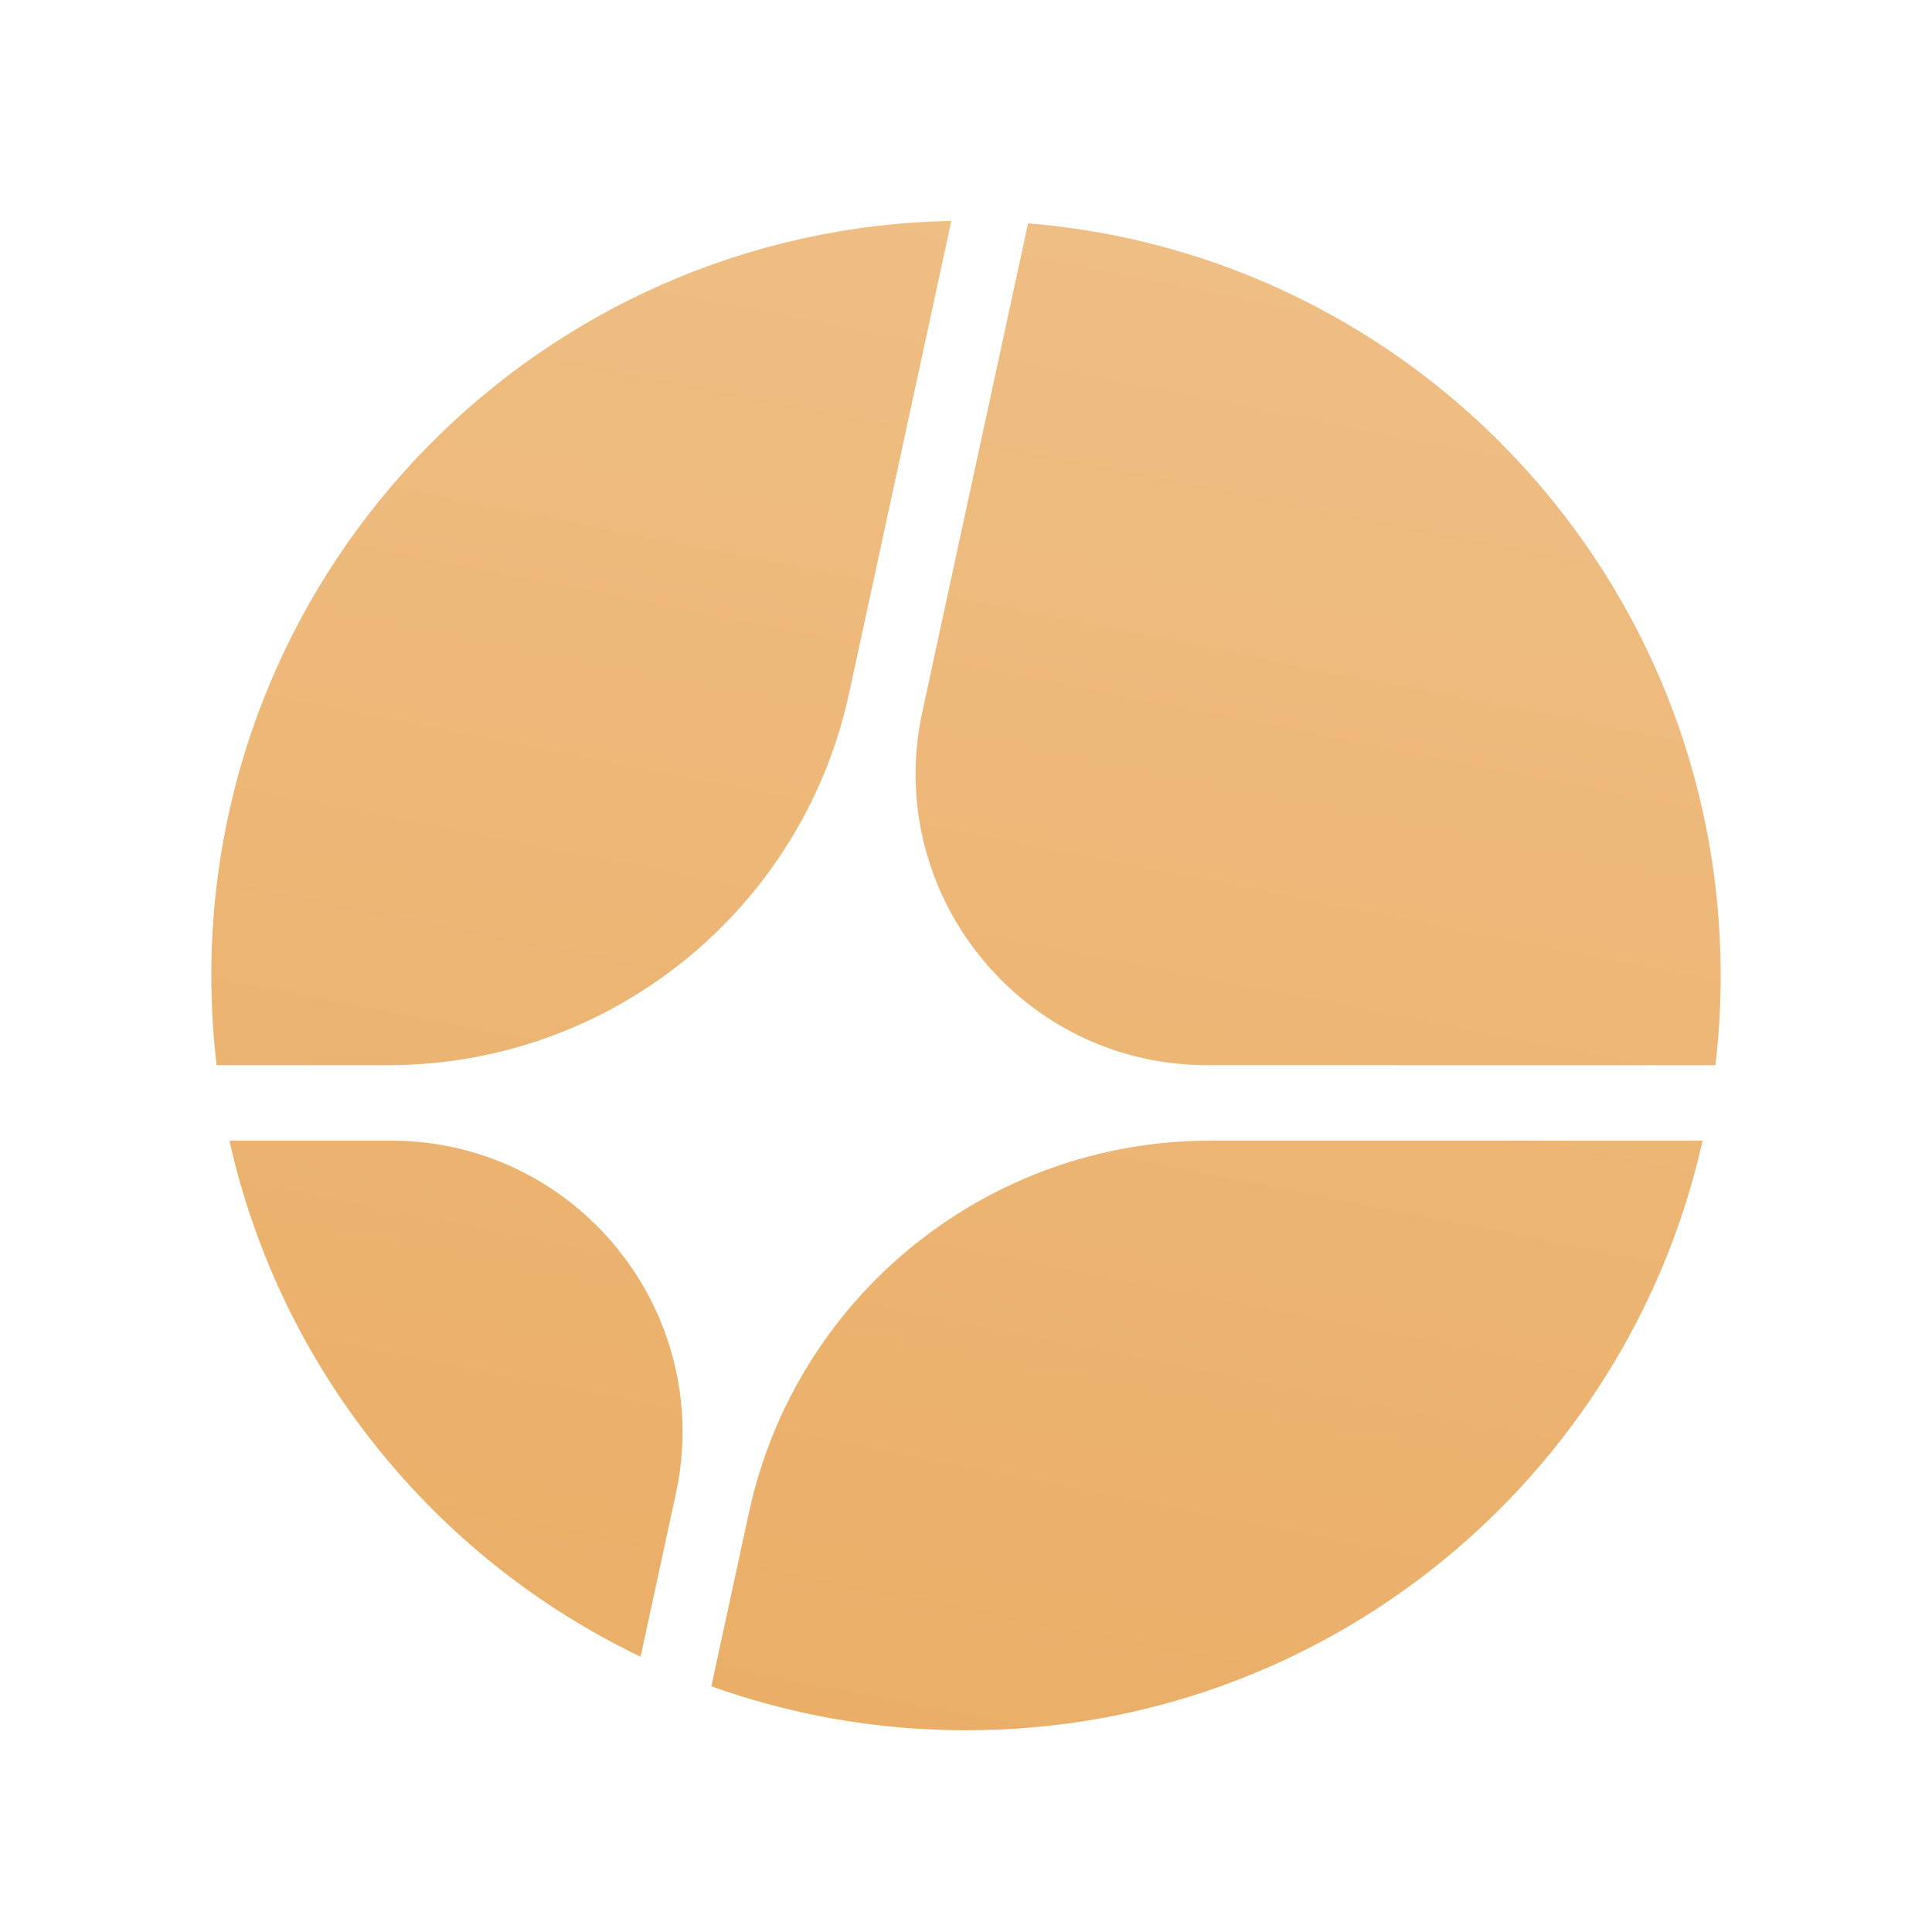
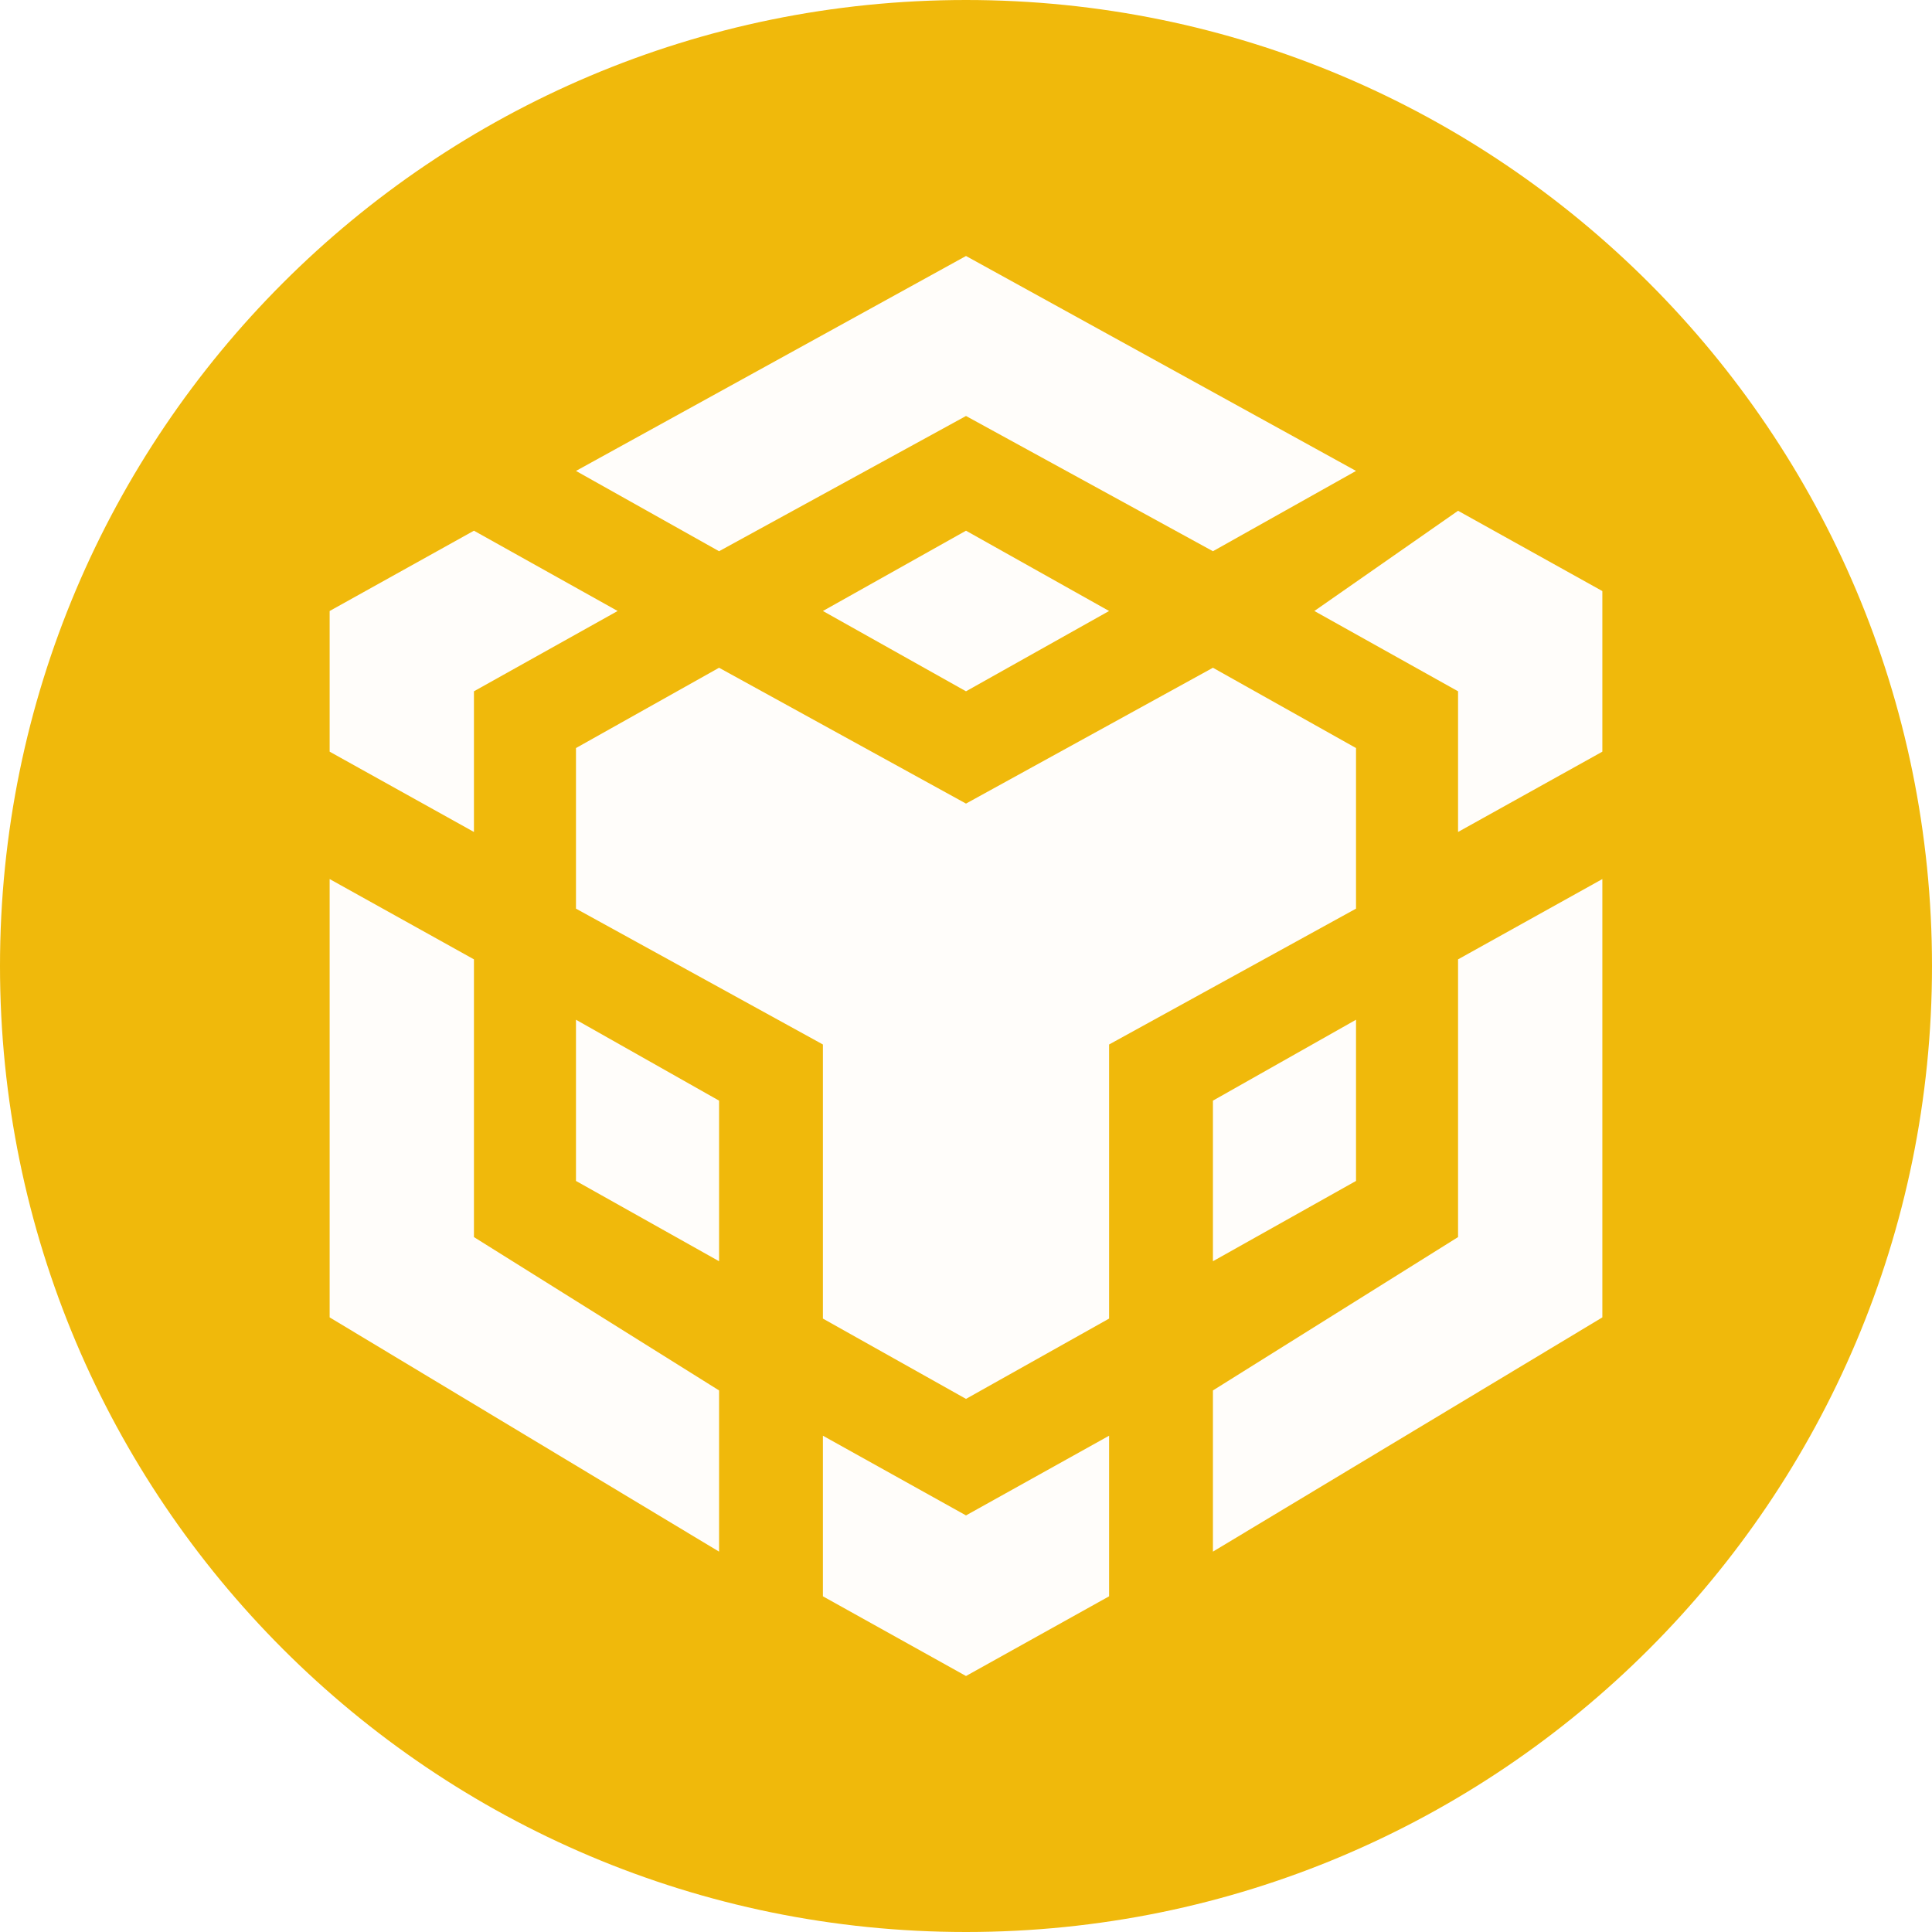
<svg xmlns="http://www.w3.org/2000/svg" width="32" height="32" viewBox="0 0 32 32" fill="none">
-   <path d="M10.61 27.44L11.194 24.743C11.845 21.734 9.553 18.893 6.475 18.893H3.8C4.644 22.673 7.199 25.807 10.61 27.44Z" fill="url(#paint0_linear_85049_77639)" />
-   <path d="M11.782 27.93C13.1 28.402 14.52 28.659 16 28.659C21.964 28.659 26.953 24.482 28.2 18.893H20.041C16.363 18.893 13.183 21.458 12.405 25.053L11.782 27.93Z" fill="url(#paint1_linear_85049_77639)" />
-   <path d="M28.413 17.643C28.471 17.156 28.5 16.661 28.5 16.158C28.5 9.6 23.451 4.221 17.028 3.699L15.276 11.793C14.624 14.801 16.917 17.643 19.995 17.643H28.413Z" fill="url(#paint2_linear_85049_77639)" />
-   <path d="M15.757 3.659C8.966 3.789 3.5 9.335 3.5 16.158C3.5 16.66 3.53 17.156 3.587 17.643H6.428C10.106 17.643 13.286 15.077 14.064 11.482L15.757 3.659Z" fill="url(#paint3_linear_85049_77639)" />
-   <defs>
-     <linearGradient id="paint0_linear_85049_77639" x1="18.245" y1="3.659" x2="13.306" y2="28.692" gradientUnits="userSpaceOnUse">
-       <stop stop-color="#EFBE84" />
-       <stop offset="1" stop-color="#EAAE67" />
-     </linearGradient>
-     <linearGradient id="paint1_linear_85049_77639" x1="18.244" y1="3.659" x2="13.306" y2="28.692" gradientUnits="userSpaceOnUse">
-       <stop stop-color="#EFBE84" />
-       <stop offset="1" stop-color="#EAAE67" />
-     </linearGradient>
-     <linearGradient id="paint2_linear_85049_77639" x1="18.245" y1="3.659" x2="13.306" y2="28.692" gradientUnits="userSpaceOnUse">
-       <stop stop-color="#EFBE84" />
-       <stop offset="1" stop-color="#EAAE67" />
-     </linearGradient>
-     <linearGradient id="paint3_linear_85049_77639" x1="18.245" y1="3.659" x2="13.306" y2="28.692" gradientUnits="userSpaceOnUse">
-       <stop stop-color="#EFBE84" />
-       <stop offset="1" stop-color="#EAAE67" />
-     </linearGradient>
-   </defs>
+   <circle cx="16" cy="16" r="16" fill="#F0B90B" />
+   <path d="M9.54 7.8L16 4.24L22.46 7.8L20.09 9.13L16 6.89L11.91 9.13L9.54 7.8ZM22.46 12.39L20.09 11.06L16 13.31L11.91 11.06L9.54 12.39V15.05L13.63 17.3V21.84L16 23.17L18.37 21.84V17.3L22.46 15.05V12.39ZM22.46 19.56V16.89L20.09 18.23V20.89L22.46 19.56ZM24.15 20.49L20.09 23.03V25.7L26.54 21.82V14.56L24.15 15.89V20.49ZM21.77 10.12L24.15 11.45V13.78L26.54 12.45V9.79L24.15 8.46L21.77 10.12ZM13.63 23.78V26.44L16 27.76L18.37 26.44V23.78L16 25.1L13.63 23.78ZM9.54 19.56L11.91 20.89V18.23L9.54 16.89V19.56ZM13.63 10.12L16 11.45L18.37 10.12L16 8.79L13.63 10.12ZM7.85 11.45L10.23 10.12L7.85 8.79L5.46 10.12V12.45L7.85 13.78V11.45ZM7.85 15.89L5.46 14.56V21.82L11.91 25.7V23.03L7.85 20.49V15.89Z" fill="#FFFDFA" />
</svg>
